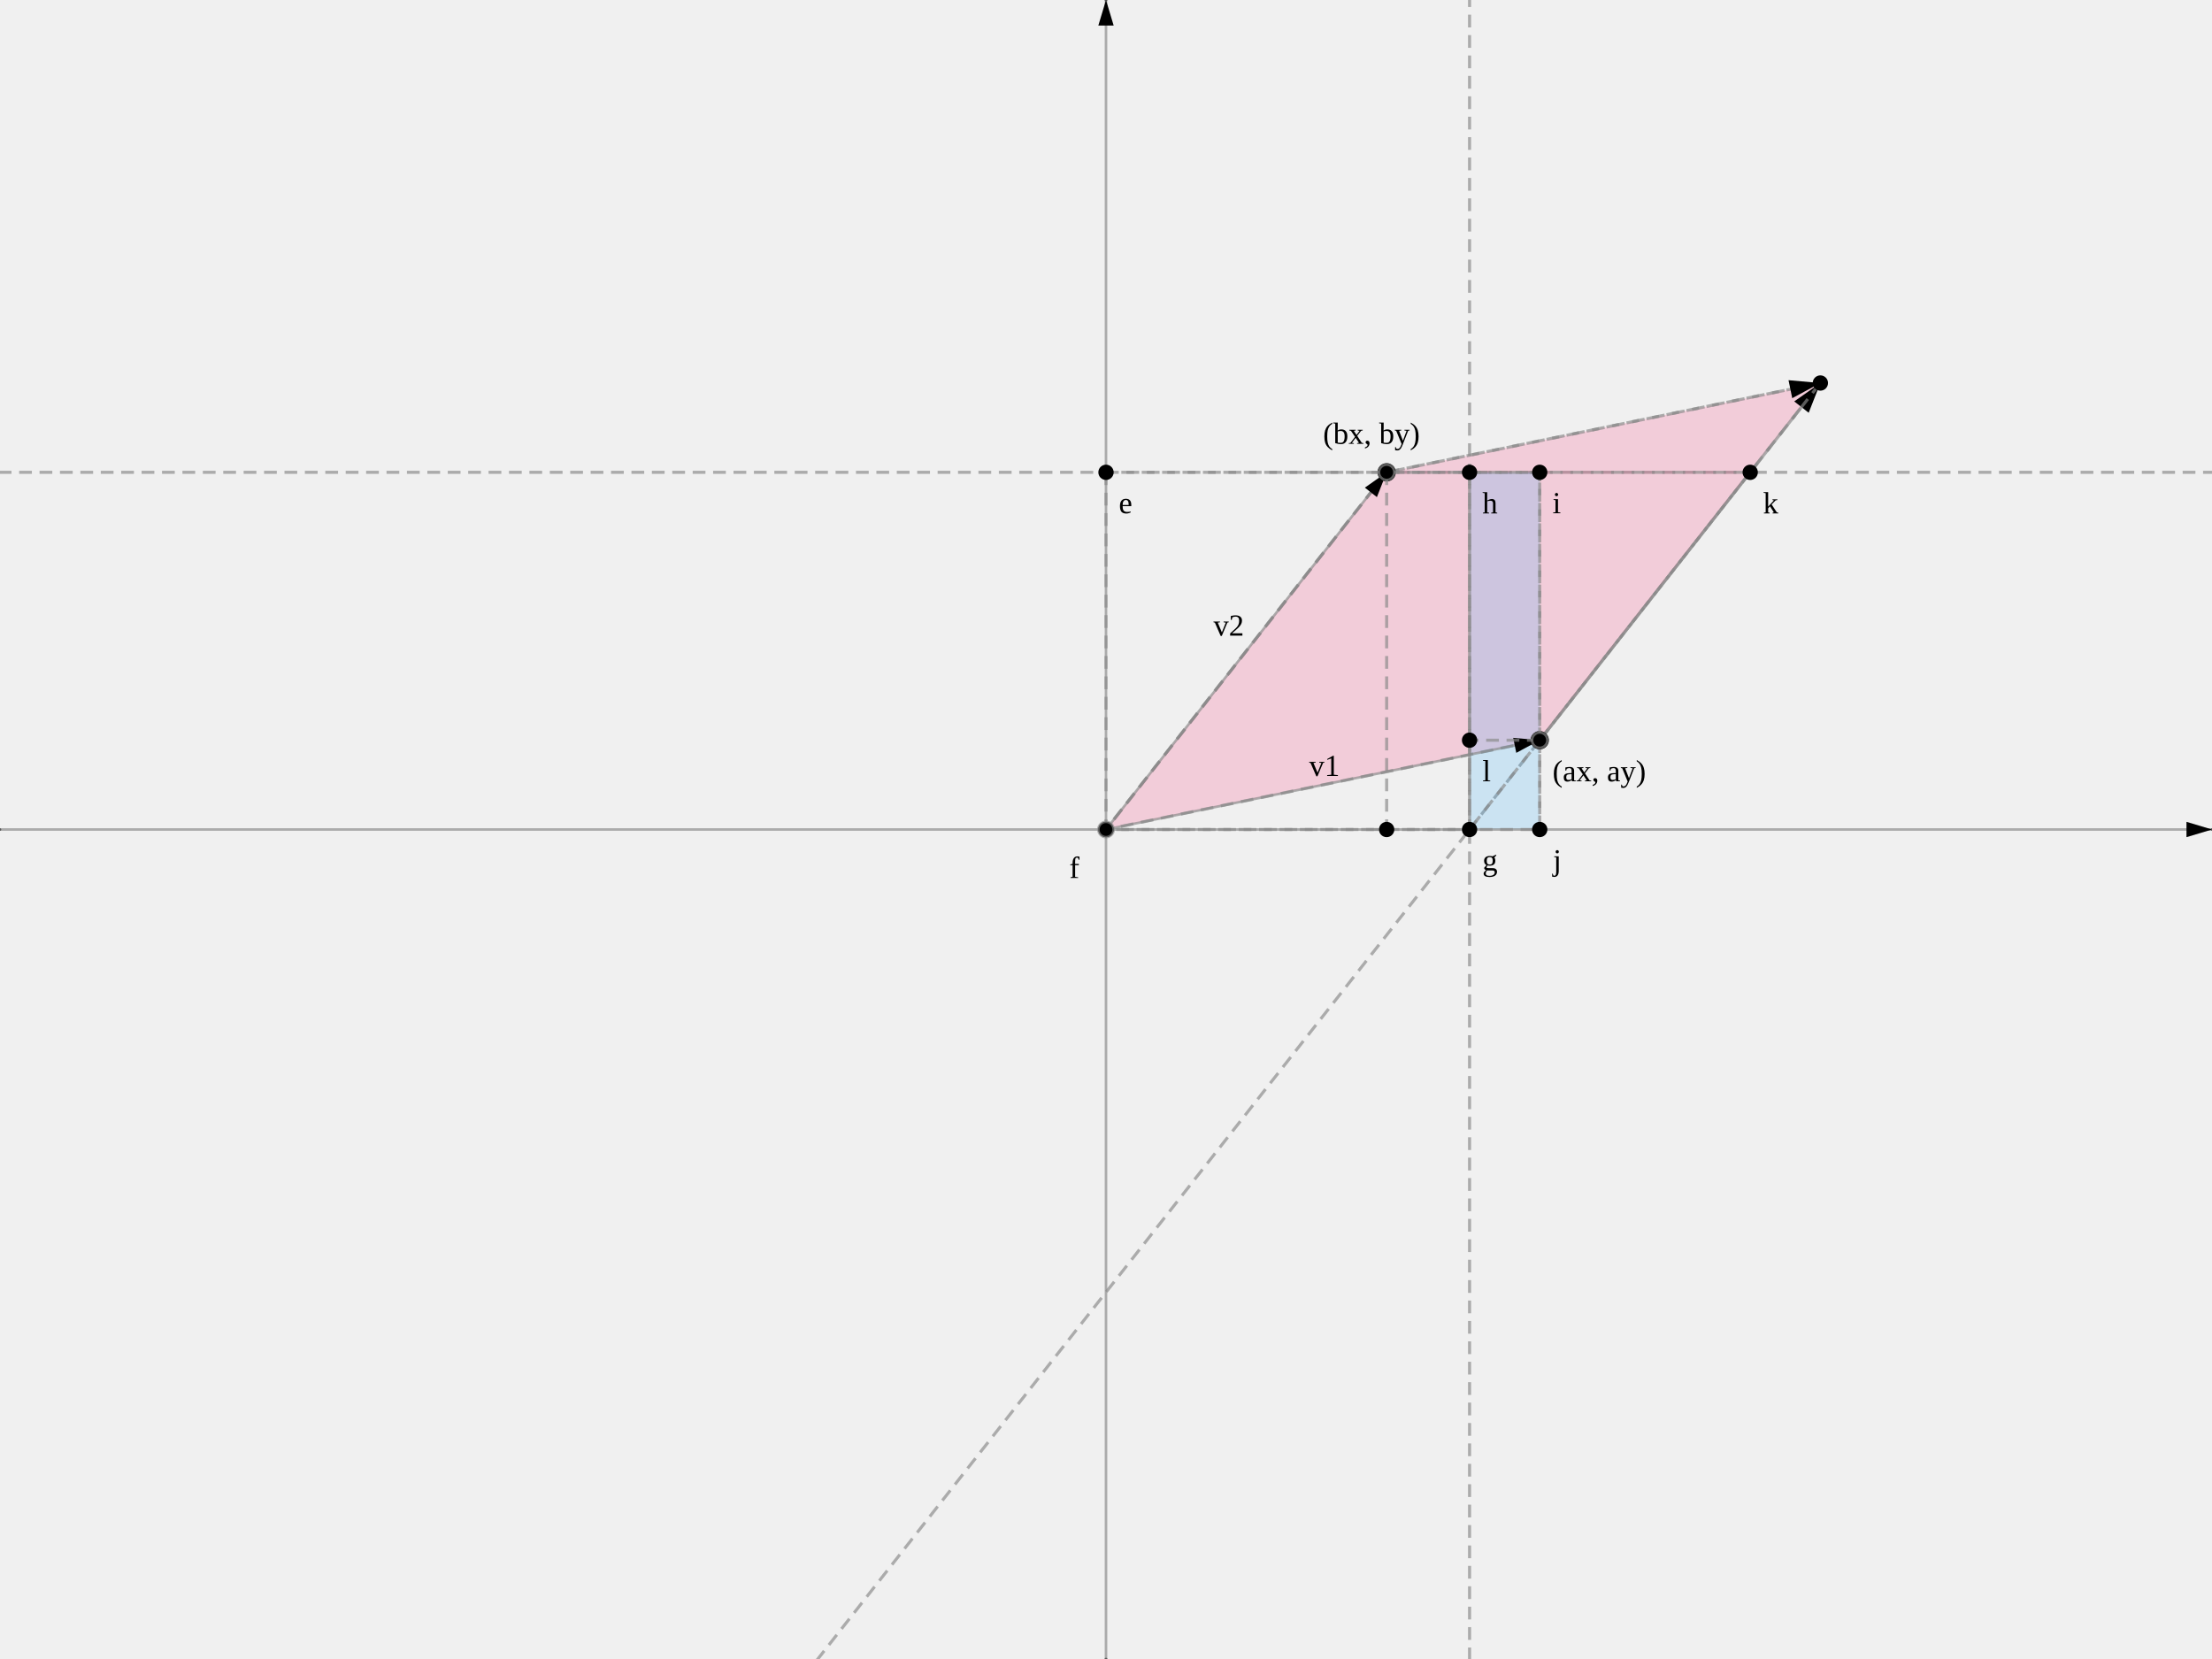
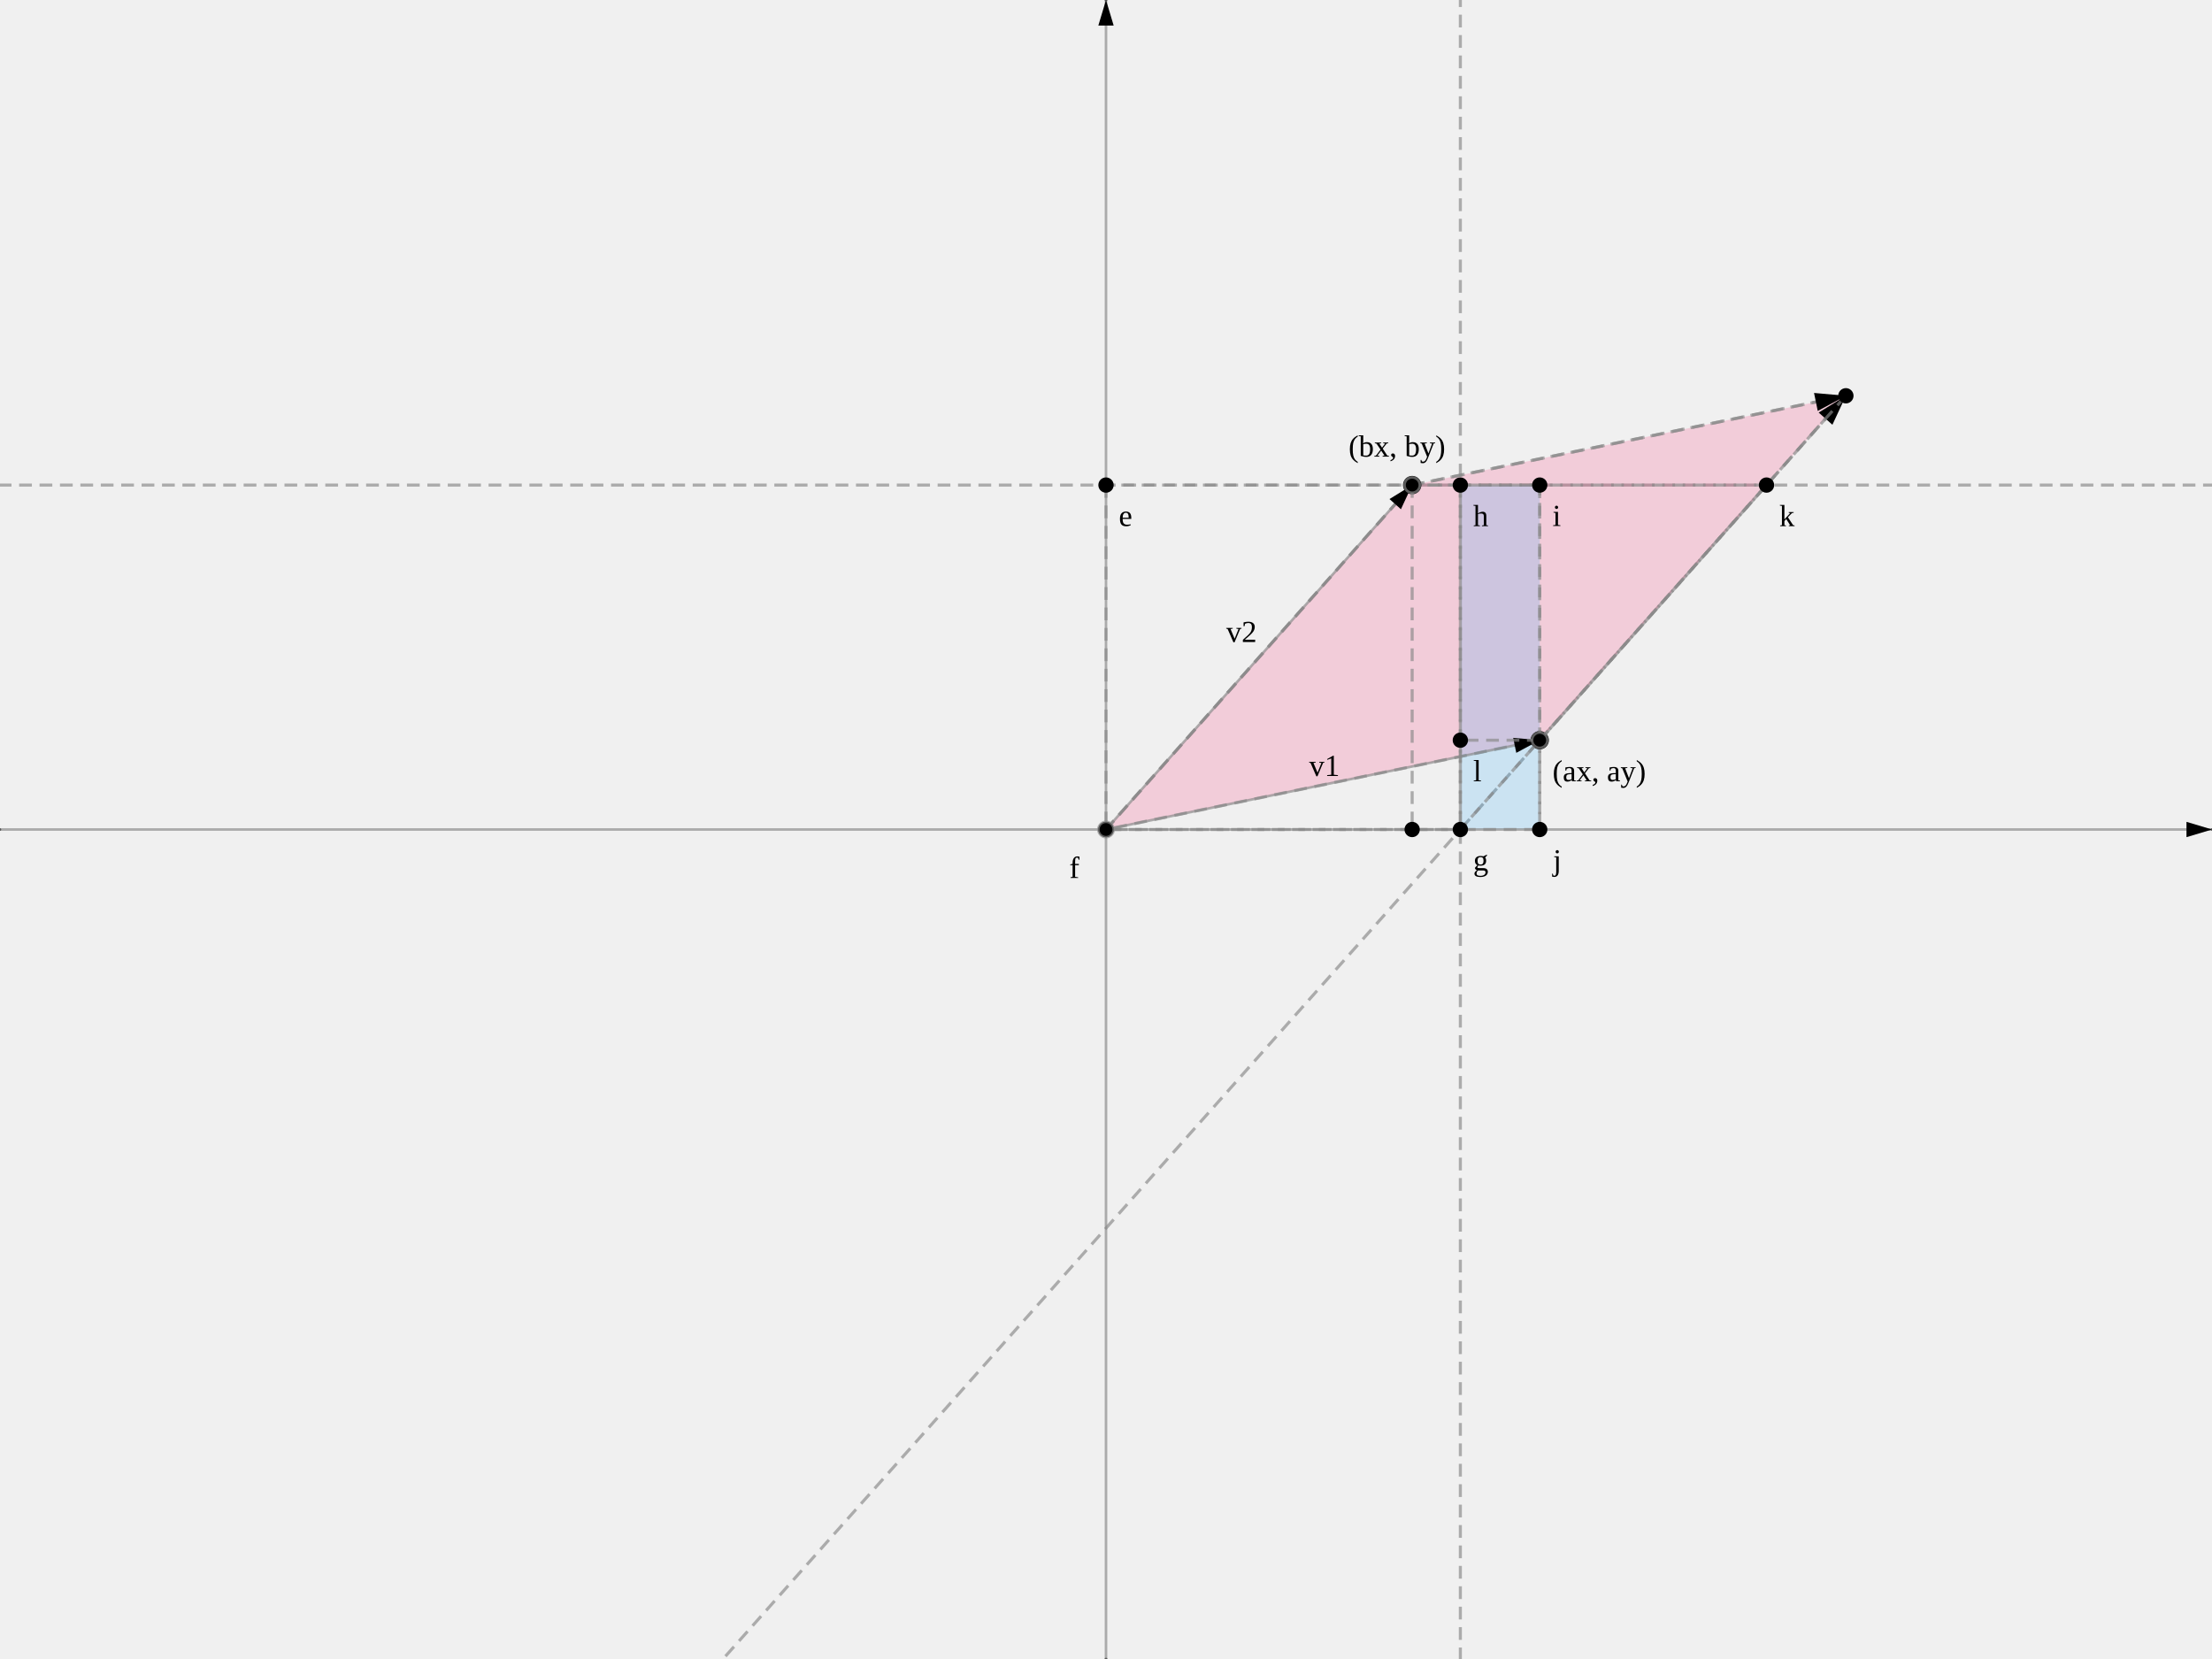
<svg xmlns="http://www.w3.org/2000/svg" xmlns:html="http://www.w3.org/1999/xhtml" xmlns:ns1="https://svgjs.com/svgjs" version="1.1" width="867" height="650.25" viewBox="0 0 867 650.25" style="width:100%;">
  <g transform="matrix(1,0,0,-1,433.5,325.125)">
    <rect width="867" height="650.25" class="fsg-board" fill="#ffffff00" rx="8" ry="8" x="-433.5" y="-325.125" />
    <rect width="0" height="0" class="ui-select-box" x="39.412" y="125" />
-     <polygon points="110,140 0,0 142.5,0 252.5,140" class="polygon dashed shape component none" fill="#ff0f6328" stroke="#888888aa" component_no="55" component_refs="7,4,52,53" id="p2" />
-     <polygon points="110,140 0,0 142.5,0 252.5,140" class="cover" of="55" fill="#ffffff00" />
-     <polygon points="110,140 0,0 170,35 280,175" class="polygon dashed shape component" fill="#ff0f6328" stroke="#888888aa" component_no="54" component_refs="7,4,5,13" id="p1" />
-     <polygon points="110,140 0,0 170,35 280,175" class="cover" of="54" fill="#ffffff00" />
+     <polygon points="120,135 0,0 138.889,0 258.889,135" class="polygon dashed shape component none" fill="#ff0f6328" stroke="#888888aa" component_no="55" component_refs="7,4,52,53" id="p2" />
+     <polygon points="120,135 0,0 138.889,0 258.889,135" class="cover" of="55" fill="#ffffff00" />
+     <polygon points="120,135 0,0 170,35 290,170" class="polygon dashed shape component" fill="#ff0f6328" stroke="#888888aa" component_no="54" component_refs="7,4,5,13" id="p1" />
+     <polygon points="120,135 0,0 170,35 290,170" class="cover" of="54" fill="#ffffff00" />
    <circle r="0.5" cx="-433.5" cy="0" class="hidden-point" id="axis-x-start" />
-     <polygon points="142.5,140 142.5,0 170,0 170,140" class="polygon dashed shape component" fill="#0aa5ff28" stroke="#888888aa" component_no="63" component_refs="56,52,34,58" />
-     <polygon points="142.5,140 142.5,0 170,0 170,140" class="cover" of="63" fill="#ffffff00" />
+     <polygon points="138.889,135 138.889,0 170,0 170,135" class="polygon dashed shape component" fill="#0aa5ff28" stroke="#888888aa" component_no="63" component_refs="56,52,34,58" />
+     <polygon points="138.889,135 138.889,0 170,0 170,135" class="cover" of="63" fill="#ffffff00" />
    <circle r="0.5" cx="433.5" cy="0" class="hidden-point" id="axis-x-end" />
    <circle r="0.5" cx="0" cy="-325.125" class="hidden-point" id="axis-y-start" />
    <circle r="0.5" cx="0" cy="325.125" class="hidden-point" id="axis-y-end" />
    <line x1="-433.5" y1="0" x2="433.5" y2="0" class="axis-x shape component" stroke="#888888aa" marker-end="url(#SvgjsMarker1000)" component_no="1" />
    <line x1="-433.5" y1="0" x2="433.5" y2="0" class="cover" of="1" fill="#ffffff00" />
    <line x1="0" y1="-325.125" x2="0" y2="325.125" class="axis-y shape component" stroke="#888888aa" marker-end="url(#SvgjsMarker1000)" component_no="2" />
    <line x1="0" y1="-325.125" x2="0" y2="325.125" class="cover" of="2" fill="#ffffff00" />
    <line x1="0" y1="0" x2="170" y2="35" class="vector shape component" stroke="#888888aa" marker-start="url(#SvgjsMarker1001)" marker-end="url(#SvgjsMarker1000)" component_no="6" component_refs="4,5" label="v1" />
    <line x1="0" y1="0" x2="170" y2="35" class="cover" of="6" fill="#ffffff00" />
-     <line x1="0" y1="0" x2="110" y2="140" class="vector shape component" stroke="#888888aa" marker-start="url(#SvgjsMarker1001)" marker-end="url(#SvgjsMarker1000)" component_no="8" component_refs="4,7" label="v2" />
-     <line x1="0" y1="0" x2="110" y2="140" class="cover" of="8" fill="#ffffff00" />
-     <circle r="165.095" cx="140" cy="87.5" class="circle dashed shape component none hidden" fill="#ff0f6328" stroke="#888888aa" component_no="10" component_refs="9,4" />
-     <circle r="165.095" cx="140" cy="87.5" class="cover" of="10" fill="#ffffff00" />
-     <line x1="-434" y1="-271.25" x2="434" y2="271.25" class="line dashed shape component hidden" stroke="#888888aa" component_no="11" component_refs="9,4" />
-     <line x1="-434" y1="-271.25" x2="434" y2="271.25" class="cover" of="11" fill="#ffffff00" />
+     <line x1="0" y1="0" x2="120" y2="135" class="vector shape component" stroke="#888888aa" marker-start="url(#SvgjsMarker1001)" marker-end="url(#SvgjsMarker1000)" component_no="8" component_refs="4,7" label="v2" />
+     <line x1="0" y1="0" x2="120" y2="135" class="cover" of="8" fill="#ffffff00" />
+     <circle r="168.077" cx="145" cy="85" class="circle dashed shape component none hidden" fill="#ff0f6328" stroke="#888888aa" component_no="10" component_refs="9,4" />
+     <circle r="168.077" cx="145" cy="85" class="cover" of="10" fill="#ffffff00" />
+     <line x1="-434" y1="-254.414" x2="434" y2="254.414" class="line dashed shape component hidden" stroke="#888888aa" component_no="11" component_refs="9,4" />
+     <line x1="-434" y1="-254.414" x2="434" y2="254.414" class="cover" of="11" fill="#ffffff00" />
    <circle r="173.566" cx="0" cy="0" class="circle dashed shape component none hidden" fill="#ff0f6328" stroke="#888888aa" component_no="21" component_refs="4,5" />
    <circle r="173.566" cx="0" cy="0" class="cover" of="21" fill="#ffffff00" />
-     <polygon points="0,140 0,0 142.5,0 142.5,140" class="polygon dashed shape component none" fill="#ff0f6328" stroke="#888888aa" component_no="60" component_refs="50,4,52,56" id="p3" />
-     <polygon points="0,140 0,0 142.5,0 142.5,140" class="cover" of="60" fill="#ffffff00" />
+     <polygon points="0,135 0,0 138.889,0 138.889,135" class="polygon dashed shape component none" fill="#ff0f6328" stroke="#888888aa" component_no="60" component_refs="50,4,52,56" id="p3" />
+     <polygon points="0,135 0,0 138.889,0 138.889,135" class="cover" of="60" fill="#ffffff00" />
    <circle r="3" cx="0" cy="0" class="point component" stroke="#888888aa" component_no="4" label="f" />
    <line x1="170" y1="35" x2="170" y2="0" class="edge dashed shape component" stroke="#888888aa" component_no="35" component_refs="5,34" />
    <line x1="170" y1="35" x2="170" y2="0" class="cover" of="35" fill="#ffffff00" />
-     <line x1="170" y1="35" x2="280" y2="175" class="vector dashed shape component" stroke="#888888aa" marker-start="url(#SvgjsMarker1001)" marker-end="url(#SvgjsMarker1000)" component_no="37" component_refs="5,13" />
-     <line x1="170" y1="35" x2="280" y2="175" class="cover" of="37" fill="#ffffff00" />
-     <line x1="280" y1="175" x2="-113.348" y2="-325.625" class="ray dashed shape component" stroke="#888888aa" component_no="49" component_refs="13,5" />
-     <line x1="280" y1="175" x2="-113.348" y2="-325.625" class="cover" of="49" fill="#ffffff00" />
-     <line x1="170" y1="35" x2="170" y2="140" class="edge dashed shape component" stroke="#888888aa" component_no="59" component_refs="5,58" />
-     <line x1="170" y1="35" x2="170" y2="140" class="cover" of="59" fill="#ffffff00" />
-     <line x1="170" y1="35" x2="142.5" y2="35" class="edge dashed shape component" stroke="#888888aa" component_no="62" component_refs="5,61" />
-     <line x1="170" y1="35" x2="142.5" y2="35" class="cover" of="62" fill="#ffffff00" />
+     <line x1="170" y1="35" x2="290" y2="170" class="vector dashed shape component" stroke="#888888aa" marker-start="url(#SvgjsMarker1001)" marker-end="url(#SvgjsMarker1000)" component_no="37" component_refs="5,13" />
+     <line x1="170" y1="35" x2="290" y2="170" class="cover" of="37" fill="#ffffff00" />
+     <line x1="290" y1="170" x2="-150.556" y2="-325.625" class="ray dashed shape component" stroke="#888888aa" component_no="49" component_refs="13,5" />
+     <line x1="290" y1="170" x2="-150.556" y2="-325.625" class="cover" of="49" fill="#ffffff00" />
+     <line x1="170" y1="35" x2="170" y2="135" class="edge dashed shape component" stroke="#888888aa" component_no="59" component_refs="5,58" />
+     <line x1="170" y1="35" x2="170" y2="135" class="cover" of="59" fill="#ffffff00" />
+     <line x1="170" y1="35" x2="138.889" y2="35" class="edge dashed shape component" stroke="#888888aa" component_no="62" component_refs="5,61" />
+     <line x1="170" y1="35" x2="138.889" y2="35" class="cover" of="62" fill="#ffffff00" />
    <circle r="3" cx="170" cy="35" class="point component" stroke="#888888aa" component_no="5" label="(ax, ay)" />
-     <line x1="110" y1="140" x2="280" y2="175" class="vector shape component dashed" stroke="#888888aa" marker-start="url(#SvgjsMarker1001)" marker-end="url(#SvgjsMarker1000)" component_no="36" component_refs="7,13" />
-     <line x1="110" y1="140" x2="280" y2="175" class="cover" of="36" fill="#ffffff00" />
-     <line x1="-434" y1="140" x2="434" y2="140" class="line dashed shape component" stroke="#888888aa" component_no="51" component_refs="7,50" />
-     <line x1="-434" y1="140" x2="434" y2="140" class="cover" of="51" fill="#ffffff00" />
-     <line x1="110" y1="140" x2="110" y2="0" class="edge dashed shape component" stroke="#888888aa" component_no="65" component_refs="7,64" />
-     <line x1="110" y1="140" x2="110" y2="0" class="cover" of="65" fill="#ffffff00" />
-     <circle r="3" cx="110" cy="140" class="point component" stroke="#888888aa" component_no="7" label="(bx, by)" />
-     <circle r="3" cx="140" cy="87.5" class="mid-point component hidden" component_no="9" component_refs="7,5" />
-     <circle r="3" cx="280" cy="175" class="intersect-point component" index="1" component_no="13" component_refs="11,10" />
+     <line x1="120" y1="135" x2="290" y2="170" class="vector shape component dashed" stroke="#888888aa" marker-start="url(#SvgjsMarker1001)" marker-end="url(#SvgjsMarker1000)" component_no="36" component_refs="7,13" />
+     <line x1="120" y1="135" x2="290" y2="170" class="cover" of="36" fill="#ffffff00" />
+     <line x1="-434" y1="135" x2="434" y2="135" class="line dashed shape component" stroke="#888888aa" component_no="51" component_refs="7,50" />
+     <line x1="-434" y1="135" x2="434" y2="135" class="cover" of="51" fill="#ffffff00" />
+     <line x1="120" y1="135" x2="120" y2="0" class="edge dashed shape component" stroke="#888888aa" component_no="65" component_refs="7,64" />
+     <line x1="120" y1="135" x2="120" y2="0" class="cover" of="65" fill="#ffffff00" />
+     <circle r="3" cx="120" cy="135" class="point component" stroke="#888888aa" component_no="7" label="(bx, by)" />
+     <circle r="3" cx="145" cy="85" class="mid-point component hidden" component_no="9" component_refs="7,5" />
+     <circle r="3" cx="290" cy="170" class="intersect-point component" index="1" component_no="13" component_refs="11,10" />
    <circle r="3" cx="-4.033" cy="19.589" class="perp-point component" component_no="19" component_refs="6,4" />
    <circle r="3" cx="170" cy="0" class="intersect-point component" index="0" component_no="34" component_refs="1,5" label="j" />
    <circle r="3" cx="165.967" cy="54.589" class="perp-point component" component_no="45" component_refs="6,5" />
-     <circle r="3" cx="0" cy="140" class="intersect-point component" index="0" component_no="50" component_refs="2,7" label="e" />
-     <line x1="142.5" y1="-325.625" x2="142.5" y2="325.625" class="line dashed shape component" stroke="#888888aa" component_no="57" component_refs="52,56" />
-     <line x1="142.5" y1="-325.625" x2="142.5" y2="325.625" class="cover" of="57" fill="#ffffff00" />
-     <circle r="3" cx="142.5" cy="0" class="intersect-point component" index="0" component_no="52" component_refs="49,1" label="g" />
-     <circle r="3" cx="252.5" cy="140" class="intersect-point component" index="0" component_no="53" component_refs="51,49" label="k" />
-     <circle r="3" cx="142.5" cy="140" class="intersect-point component" index="0" component_no="56" component_refs="51,52" label="h" />
-     <circle r="3" cx="170" cy="140" class="intersect-point component" index="0" component_no="58" component_refs="51,5" label="i" />
-     <circle r="3" cx="142.5" cy="35" class="intersect-point component" index="0" component_no="61" component_refs="57,5" label="l" />
-     <circle r="3" cx="110" cy="0" class="intersect-point component" index="0" component_no="64" component_refs="1,7" />
+     <circle r="3" cx="0" cy="135" class="intersect-point component" index="0" component_no="50" component_refs="2,7" label="e" />
+     <line x1="138.889" y1="-325.625" x2="138.889" y2="325.625" class="line dashed shape component" stroke="#888888aa" component_no="57" component_refs="52,56" />
+     <line x1="138.889" y1="-325.625" x2="138.889" y2="325.625" class="cover" of="57" fill="#ffffff00" />
+     <circle r="3" cx="138.889" cy="0" class="intersect-point component" index="0" component_no="52" component_refs="49,1" label="g" />
+     <circle r="3" cx="258.889" cy="135" class="intersect-point component" index="0" component_no="53" component_refs="51,49" label="k" />
+     <circle r="3" cx="138.889" cy="135" class="intersect-point component" index="0" component_no="56" component_refs="51,52" label="h" />
+     <circle r="3" cx="170" cy="135" class="intersect-point component" index="0" component_no="58" component_refs="51,5" label="i" />
+     <circle r="3" cx="138.889" cy="35" class="intersect-point component" index="0" component_no="61" component_refs="57,5" label="l" />
+     <circle r="3" cx="120" cy="0" class="intersect-point component" index="0" component_no="64" component_refs="1,7" />
    <text class="label" offset_x="-5.391" offset_y="-17.016" of="6" transform="matrix(1,0,0,-1,0,0)" x="79.617" y="-41.789" ns1:data="{&quot;leading&quot;:&quot;1.3&quot;}">
      <tspan dy="20.8" x="79.617" ns1:data="{&quot;leading&quot;:&quot;1.3&quot;,&quot;newLined&quot;:true}">v1</tspan>
    </text>
-     <text class="label" offset_x="-15.391" offset_y="-17.016" of="8" transform="matrix(1,0,0,-1,0,0)" x="42.117" y="-96.789" ns1:data="{&quot;leading&quot;:&quot;1.3&quot;}">
-       <tspan dy="20.8" x="42.117" ns1:data="{&quot;leading&quot;:&quot;1.3&quot;,&quot;newLined&quot;:true}">v2</tspan>
+     <text class="label" offset_x="-15.391" offset_y="-17.016" of="8" transform="matrix(1,0,0,-1,0,0)" x="47.117" y="-94.289" ns1:data="{&quot;leading&quot;:&quot;1.3&quot;}">
+       <tspan dy="20.8" x="47.117" ns1:data="{&quot;leading&quot;:&quot;1.3&quot;,&quot;newLined&quot;:true}">v2</tspan>
    </text>
-     <text class="label" offset_x="5" offset_y="5" of="50" transform="matrix(1,0,0,-1,0,0)" x="5" y="-144.766" ns1:data="{&quot;leading&quot;:&quot;1.3&quot;}">
+     <text class="label" offset_x="5" offset_y="5" of="50" transform="matrix(1,0,0,-1,0,0)" x="5" y="-139.766" ns1:data="{&quot;leading&quot;:&quot;1.3&quot;}">
      <tspan dy="20.8" x="5" ns1:data="{&quot;leading&quot;:&quot;1.3&quot;,&quot;newLined&quot;:true}">e</tspan>
    </text>
    <text class="label" offset_x="-14.406" offset_y="7.719" of="4" transform="matrix(1,0,0,-1,0,0)" x="-14.398" y="-1.797" ns1:data="{&quot;leading&quot;:&quot;1.3&quot;}">
      <tspan dy="20.8" x="-14.398" ns1:data="{&quot;leading&quot;:&quot;1.3&quot;,&quot;newLined&quot;:true}">f</tspan>
    </text>
-     <text class="label" offset_x="-24.953" offset_y="-22.266" of="7" transform="matrix(1,0,0,-1,0,0)" x="85.055" y="-171.961" ns1:data="{&quot;leading&quot;:&quot;1.3&quot;}">
-       <tspan dy="20.8" x="85.055" ns1:data="{&quot;leading&quot;:&quot;1.3&quot;,&quot;newLined&quot;:true}">(bx, by)</tspan>
+     <text class="label" offset_x="-24.953" offset_y="-22.266" of="7" transform="matrix(1,0,0,-1,0,0)" x="95.055" y="-166.961" ns1:data="{&quot;leading&quot;:&quot;1.3&quot;}">
+       <tspan dy="20.8" x="95.055" ns1:data="{&quot;leading&quot;:&quot;1.3&quot;,&quot;newLined&quot;:true}">(bx, by)</tspan>
    </text>
    <text class="label" offset_x="5" offset_y="5" of="5" transform="matrix(1,0,0,-1,0,0)" x="175" y="-39.688" ns1:data="{&quot;leading&quot;:&quot;1.3&quot;}">
      <tspan dy="20.8" x="175" ns1:data="{&quot;leading&quot;:&quot;1.3&quot;,&quot;newLined&quot;:true}">(ax, ay)</tspan>
    </text>
-     <text class="label" offset_x="5" offset_y="5" of="58" transform="matrix(1,0,0,-1,0,0)" x="175" y="-144.766" ns1:data="{&quot;leading&quot;:&quot;1.3&quot;}">
+     <text class="label" offset_x="5" offset_y="5" of="58" transform="matrix(1,0,0,-1,0,0)" x="175" y="-139.766" ns1:data="{&quot;leading&quot;:&quot;1.3&quot;}">
      <tspan dy="20.8" x="175" ns1:data="{&quot;leading&quot;:&quot;1.3&quot;,&quot;newLined&quot;:true}">i</tspan>
    </text>
    <text class="label" offset_x="5" offset_y="5" of="34" transform="matrix(1,0,0,-1,0,0)" x="175.203" y="-4.766" ns1:data="{&quot;leading&quot;:&quot;1.3&quot;}">
      <tspan dy="20.8" x="175.203" ns1:data="{&quot;leading&quot;:&quot;1.3&quot;,&quot;newLined&quot;:true}">j</tspan>
    </text>
-     <text class="label" offset_x="5" offset_y="5" of="53" transform="matrix(1,0,0,-1,0,0)" x="257.515" y="-144.699" ns1:data="{&quot;leading&quot;:&quot;1.3&quot;}">
-       <tspan dy="20.8" x="257.515" ns1:data="{&quot;leading&quot;:&quot;1.3&quot;,&quot;newLined&quot;:true}">k</tspan>
+     <text class="label" offset_x="5" offset_y="5" of="53" transform="matrix(1,0,0,-1,0,0)" x="263.891" y="-139.7" ns1:data="{&quot;leading&quot;:&quot;1.3&quot;}">
+       <tspan dy="20.8" x="263.891" ns1:data="{&quot;leading&quot;:&quot;1.3&quot;,&quot;newLined&quot;:true}">k</tspan>
    </text>
-     <text class="label" offset_x="5" offset_y="5" of="61" transform="matrix(1,0,0,-1,0,0)" x="147.511" y="-39.702" ns1:data="{&quot;leading&quot;:&quot;1.3&quot;}">
-       <tspan dy="20.8" x="147.511" ns1:data="{&quot;leading&quot;:&quot;1.3&quot;,&quot;newLined&quot;:true}">l</tspan>
+     <text class="label" offset_x="5" offset_y="5" of="61" transform="matrix(1,0,0,-1,0,0)" x="143.904" y="-39.697" ns1:data="{&quot;leading&quot;:&quot;1.3&quot;}">
+       <tspan dy="20.8" x="143.904" ns1:data="{&quot;leading&quot;:&quot;1.3&quot;,&quot;newLined&quot;:true}">l</tspan>
    </text>
-     <text class="label" offset_x="5" offset_y="5" of="56" transform="matrix(1,0,0,-1,0,0)" x="147.5" y="-144.688" ns1:data="{&quot;leading&quot;:&quot;1.3&quot;}">
-       <tspan dy="20.8" x="147.5" ns1:data="{&quot;leading&quot;:&quot;1.3&quot;,&quot;newLined&quot;:true}">h</tspan>
+     <text class="label" offset_x="5" offset_y="5" of="56" transform="matrix(1,0,0,-1,0,0)" x="143.889" y="-139.69" ns1:data="{&quot;leading&quot;:&quot;1.3&quot;}">
+       <tspan dy="20.8" x="143.889" ns1:data="{&quot;leading&quot;:&quot;1.3&quot;,&quot;newLined&quot;:true}">h</tspan>
    </text>
-     <text class="label" offset_x="5" offset_y="5" of="52" transform="matrix(1,0,0,-1,0,0)" x="147.5" y="-4.766" ns1:data="{&quot;leading&quot;:&quot;1.3&quot;}">
-       <tspan dy="20.8" x="147.5" ns1:data="{&quot;leading&quot;:&quot;1.3&quot;,&quot;newLined&quot;:true}">g</tspan>
+     <text class="label" offset_x="5" offset_y="5" of="52" transform="matrix(1,0,0,-1,0,0)" x="143.897" y="-4.766" ns1:data="{&quot;leading&quot;:&quot;1.3&quot;}">
+       <tspan dy="20.8" x="143.897" ns1:data="{&quot;leading&quot;:&quot;1.3&quot;,&quot;newLined&quot;:true}">g</tspan>
    </text>
  </g>
  <defs>
    <style>
- .menu_title {
+ svg .ui-select-box {
+   stroke-width: 0.5;
+   fill: none;
+ }
+ 
+ svg .menu {
+   font: 0.9em Roboto, Helvetica, Sans-Serif, Times, serif, monospace;
+ }
+ 
+ svg .menu_title {
  fill: #aaa;
  user-select: none;
  -webkit-user-select: none;
  font-family: Georgia, 'Times New Roman', Times, serif;
}
- .menu_item {
+ 
+ svg .menu_item {
+   font-weight: 300;
  fill: #888;
  user-select: none;
  -webkit-user-select: none;
}
- .menu_item:hover {
+ 
+ svg .menu_item:hover {
  fill: #fff;
  cursor: pointer;
}

- .hidden {
+ svg .hidden {
  visibility: hidden;
}

- .cover {
+ svg .cover {
  stroke: rgba(1,0,0,0);
  stroke-width: 10;
  fill: none;
}

- .cover:hover {
+ svg .cover:hover {
  cursor: pointer;
}

- .shape.none{
+ svg .shape.none{
  fill: none;
}

- .parallel-point, .perp-point{
+ svg .parallel-point, svg .perp-point{
  visibility: hidden;
}

- .dashed {
+ svg .dashed {
  stroke-dasharray: 5 3;
  stroke-width: 1.2;
}

- .point, .pin-point:hover {
+ svg .point, svg .pin-point:hover {
  cursor: grab;
}

- .mid-point, .intersect-point:hover {
+ svg .mid-point, svg .intersect-point:hover {
  cursor: pointer;
}

- g, div, foreignObject, span {
+ svg g, svg div, svg foreignObject, svg span {
  position: relative;
}

- span.base {
+ svg span.base {
 position: relative !important;
}

- .latex-container {
+ svg .latex, svg .label, svg .title {
+   user-select: none;
+ }
+ 
+ svg .latex-container {
  width: fit-content;
  height: fit-content;
  position: fixed; /* important for Safari */
}
</style>
    <html:link rel="stylesheet" href="https://rintaroutw.github.io/fsg/style/runtime.css" />
    <html:link rel="stylesheet" href="https://cdn.jsdelivr.net/npm/katex@0.12.0/dist/katex.min.css" />
    <marker markerWidth="6" markerHeight="6" refX="3" refY="3" viewBox="0 0 6 6" orient="auto" class="vector-start-marker" id="SvgjsMarker1001">
      <circle r="3" cx="3" cy="3" class="vector-marker-start" />
    </marker>
    <marker markerWidth="10" markerHeight="6" refX="10" refY="3" viewBox="0 0 10 6" orient="auto" class="vector-end-marker" id="SvgjsMarker1000">
      <polygon points="0 0, 10 3, 0 6" stroke-width="1" class="vector-marker-end" />
    </marker>
  </defs>
</svg>
